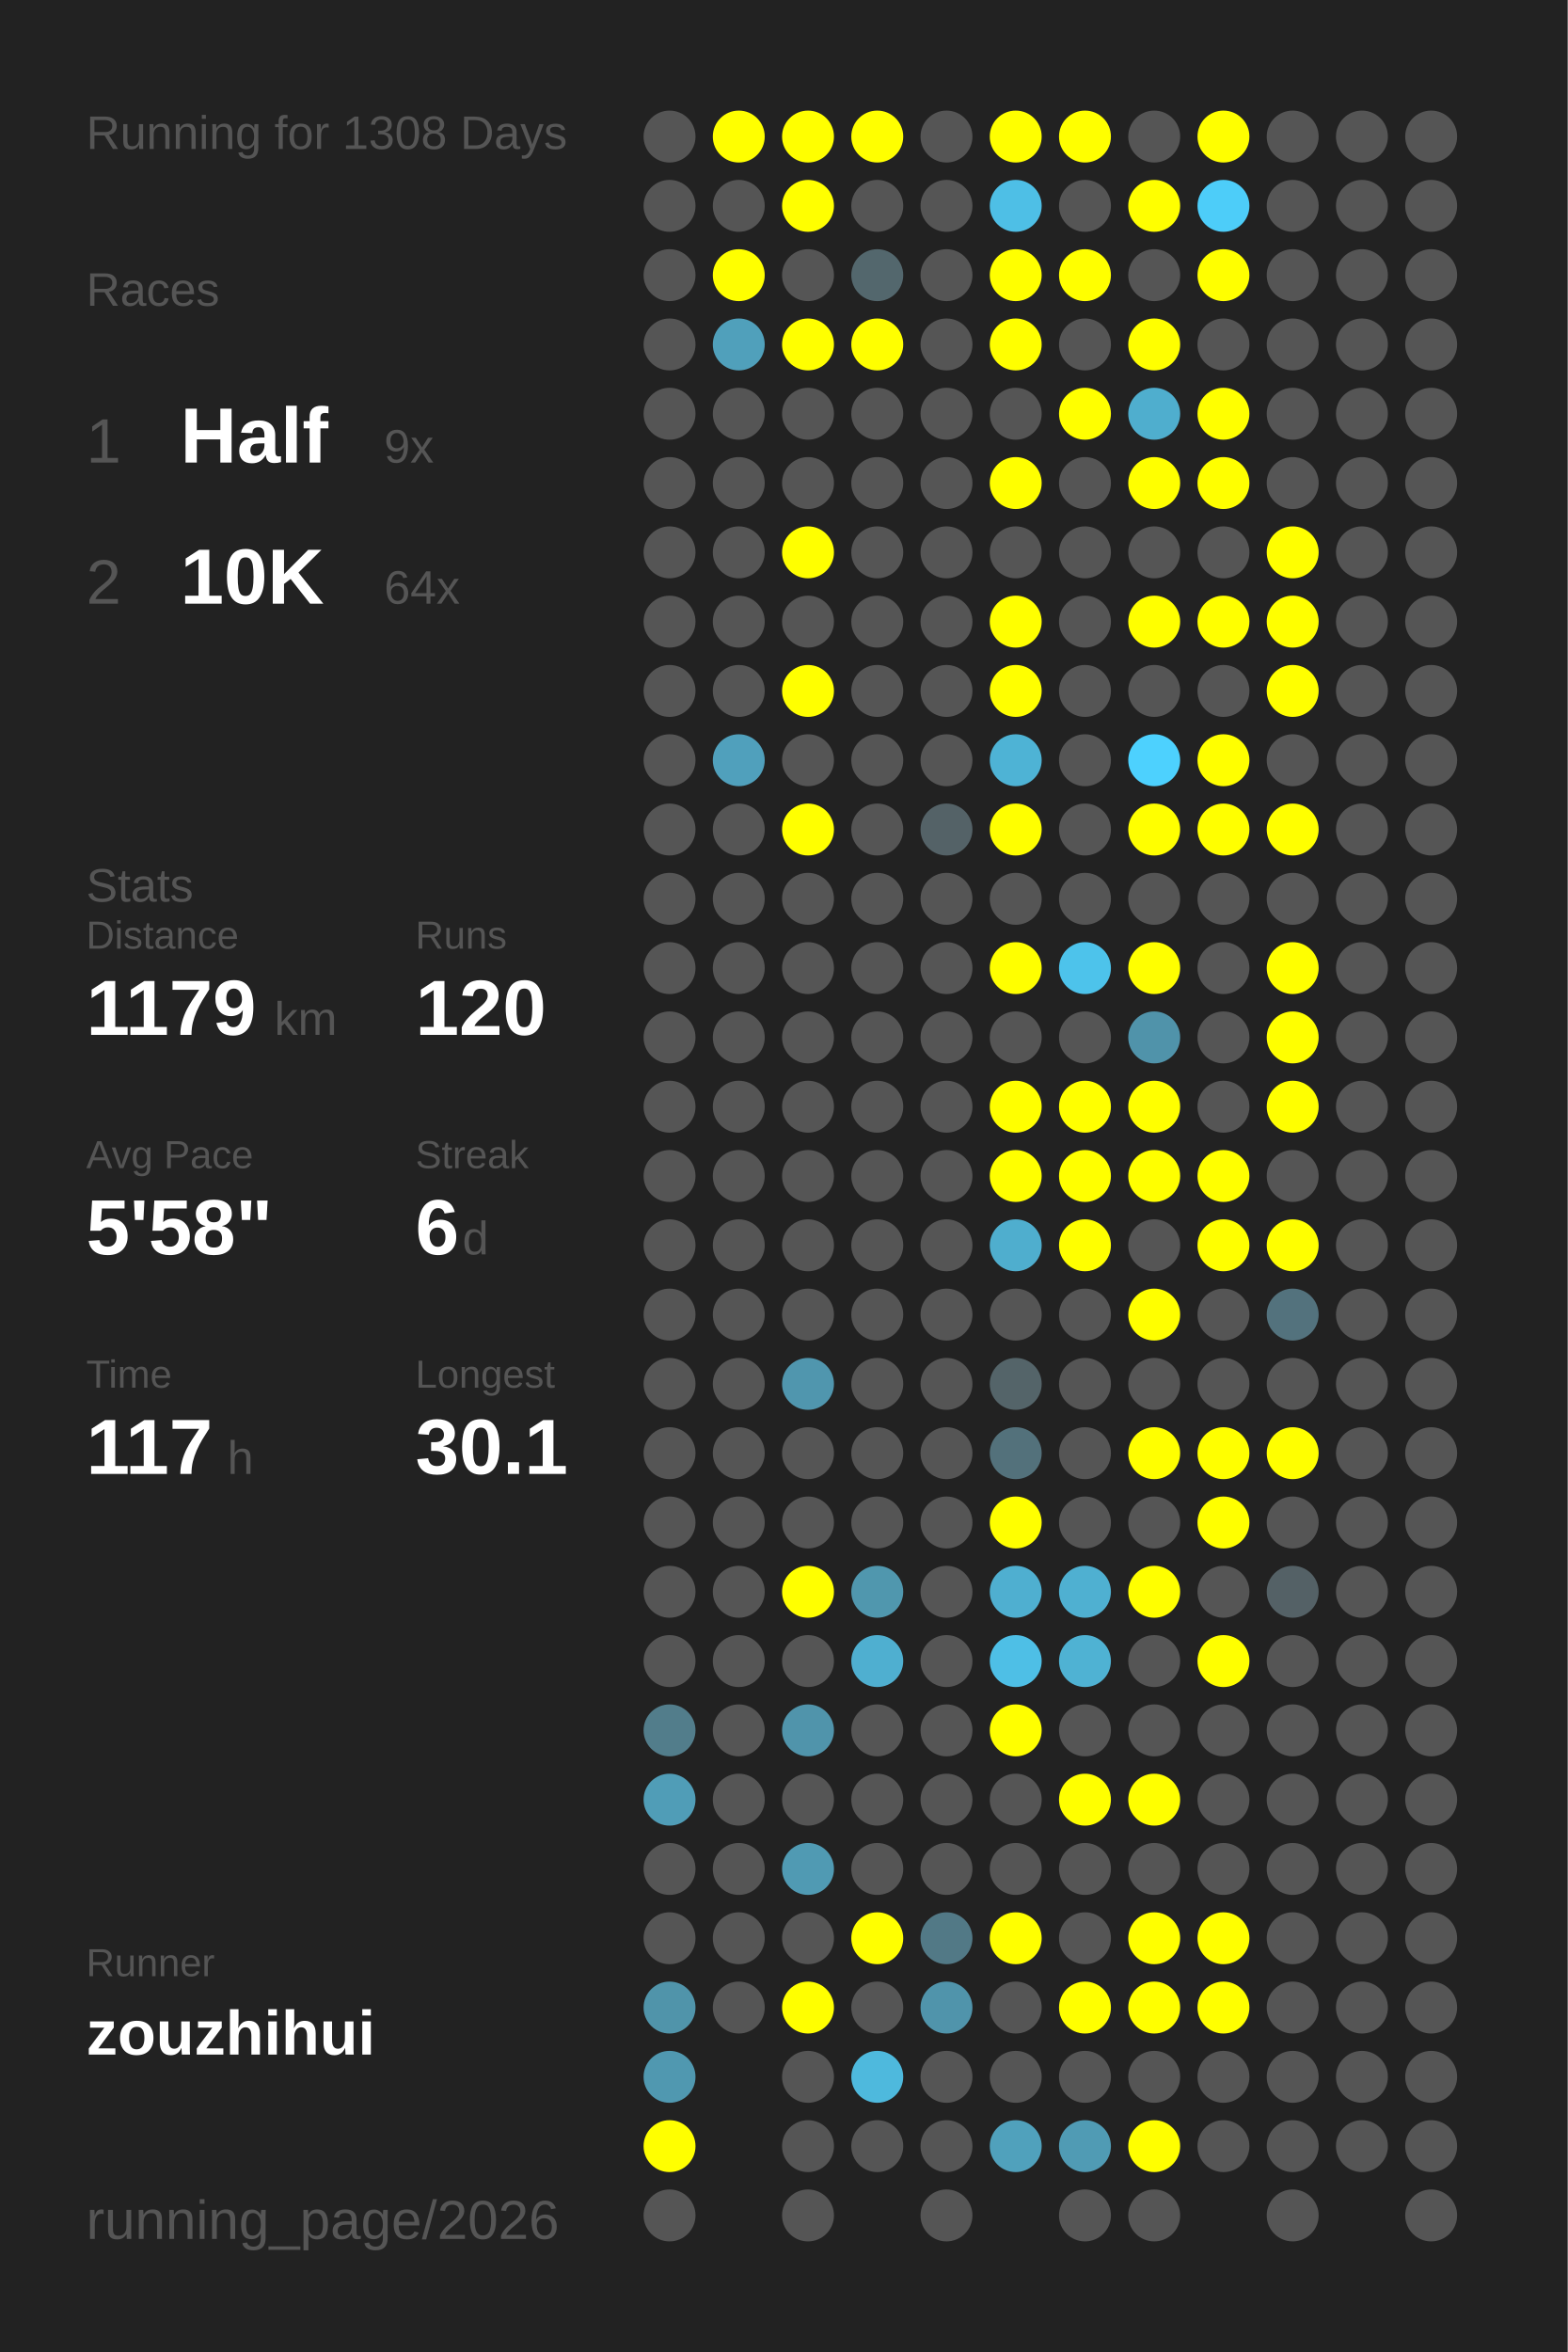
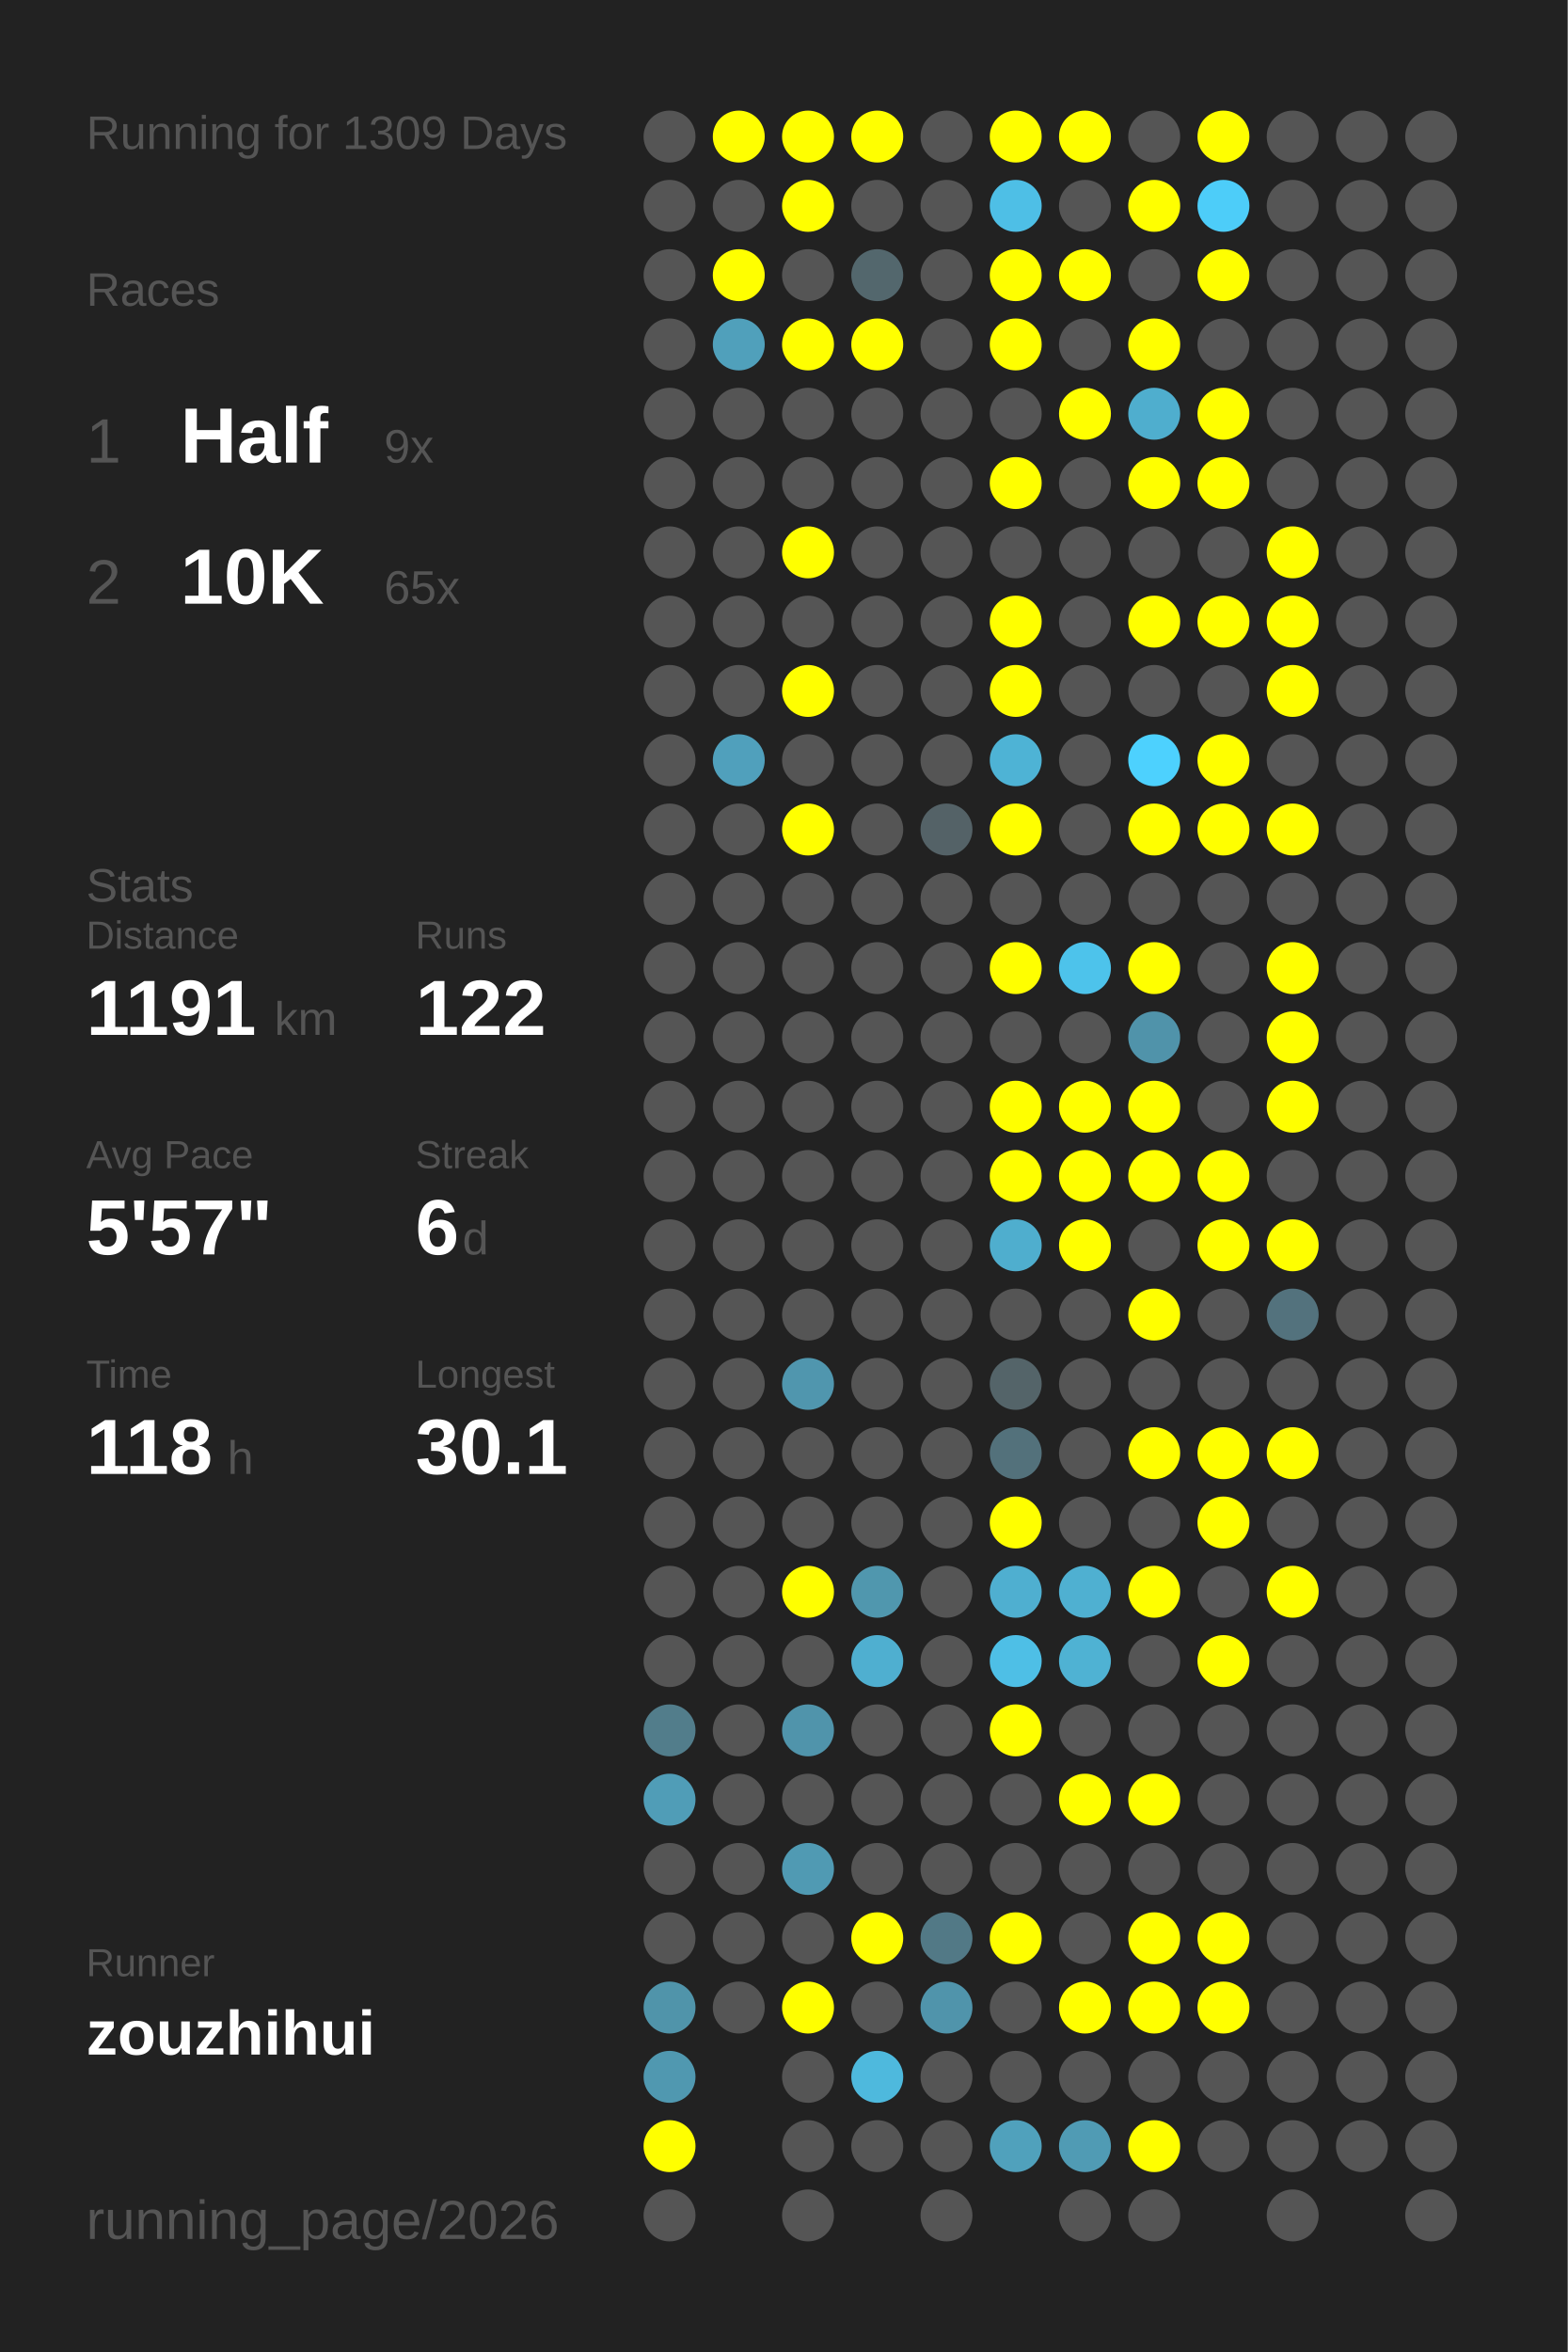
<svg xmlns="http://www.w3.org/2000/svg" baseProfile="full" height="300mm" version="1.1" viewBox="0,0,200,300" width="200mm">
  <defs />
  <rect fill="#222222" height="300" width="200" x="0" y="0" />
-   <text fill="#555555" style="font-size:6px; font-family:Arial;" x="11" y="19">Running for 1308 Days</text>
+   <text fill="#555555" style="font-size:6px; font-family:Arial;" x="11" y="19">Running for 1309 Days</text>
  <text fill="#555555" style="font-size:6px; font-family:Arial;" x="11" y="39">Races</text>
  <text fill="#555555" style="font-size:8px; font-family:Arial;" x="11" y="59">1</text>
  <text fill="#FFFFFF" style="font-size:10px; font-family:Arial; font-weight:bold;" x="23" y="59">Half</text>
  <text fill="#555555" style="font-size:6px; font-family:Arial;" x="49" y="59">9x</text>
  <text fill="#555555" style="font-size:8px; font-family:Arial;" x="11" y="77">2</text>
  <text fill="#FFFFFF" style="font-size:10px; font-family:Arial; font-weight:bold;" x="23" y="77">10K</text>
-   <text fill="#555555" style="font-size:6px; font-family:Arial;" x="49" y="77">64x</text>
+   <text fill="#555555" style="font-size:6px; font-family:Arial;" x="49" y="77">65x</text>
  <text fill="#555555" style="font-size:6px; font-family:Arial;" x="11" y="115">Stats</text>
  <text fill="#555555" style="font-size:5px; font-family:Arial;" x="11" y="121">Distance</text>
-   <text fill="#FFFFFF" style="font-size:10px; font-family:Arial; font-weight:bold;" x="11" y="132">1179</text>
+   <text fill="#FFFFFF" style="font-size:10px; font-family:Arial; font-weight:bold;" x="11" y="132">1191</text>
  <text fill="#555555" style="font-size:6px; font-family:Arial;" x="35" y="132">km</text>
  <text fill="#555555" style="font-size:5px; font-family:Arial;" x="53" y="121">Runs</text>
-   <text fill="#FFFFFF" style="font-size:10px; font-family:Arial; font-weight:bold;" x="53" y="132">120</text>
+   <text fill="#FFFFFF" style="font-size:10px; font-family:Arial; font-weight:bold;" x="53" y="132">122</text>
  <text fill="#555555" style="font-size:5px; font-family:Arial;" x="11" y="149">Avg Pace</text>
-   <text fill="#FFFFFF" style="font-size:10px; font-family:Arial; font-weight:bold;" x="11" y="160">5'58"</text>
+   <text fill="#FFFFFF" style="font-size:10px; font-family:Arial; font-weight:bold;" x="11" y="160">5'57"</text>
  <text fill="#555555" style="font-size:5px; font-family:Arial;" x="53" y="149">Streak</text>
  <text fill="#FFFFFF" style="font-size:10px; font-family:Arial; font-weight:bold;" x="53" y="160">6</text>
  <text fill="#555555" style="font-size:6px; font-family:Arial;" x="59" y="160">d</text>
  <text fill="#555555" style="font-size:5px; font-family:Arial;" x="11" y="177">Time</text>
-   <text fill="#FFFFFF" style="font-size:10px; font-family:Arial; font-weight:bold;" x="11" y="188">117</text>
+   <text fill="#FFFFFF" style="font-size:10px; font-family:Arial; font-weight:bold;" x="11" y="188">118</text>
  <text fill="#555555" style="font-size:6px; font-family:Arial;" x="29" y="188">h</text>
  <text fill="#555555" style="font-size:5px; font-family:Arial;" x="53" y="177">Longest</text>
  <text fill="#FFFFFF" style="font-size:10px; font-family:Arial; font-weight:bold;" x="53" y="188">30.1</text>
  <text fill="#555555" style="font-size:5px; font-family:Arial;" x="11" y="252.065">Runner</text>
  <text fill="#FFFFFF" style="font-size:8px; font-family:Arial; font-weight:bold;" x="11" y="262.065">zouzhihui</text>
  <text fill="#555555" style="font-size:7px; font-family:Arial;" x="11" y="285.581">running_page/2026</text>
  <circle cx="85.417" cy="17.419" fill="#555555" r="3.312" />
  <circle cx="85.417" cy="26.258" fill="#555555" r="3.312" />
  <circle cx="85.417" cy="35.097" fill="#555555" r="3.312" />
  <circle cx="85.417" cy="43.935" fill="#555555" r="3.312" />
  <circle cx="85.417" cy="52.774" fill="#555555" r="3.312" />
  <circle cx="85.417" cy="61.613" fill="#555555" r="3.312" />
  <circle cx="85.417" cy="70.452" fill="#555555" r="3.312" />
  <circle cx="85.417" cy="79.29" fill="#555555" r="3.312" />
  <circle cx="85.417" cy="88.129" fill="#555555" r="3.312" />
  <circle cx="85.417" cy="96.968" fill="#555555" r="3.312" />
  <circle cx="85.417" cy="105.806" fill="#555555" r="3.312" />
  <circle cx="85.417" cy="114.645" fill="#555555" r="3.312" />
  <circle cx="85.417" cy="123.484" fill="#555555" r="3.312" />
  <circle cx="85.417" cy="132.323" fill="#555555" r="3.312" />
  <circle cx="85.417" cy="141.161" fill="#555555" r="3.312" />
  <circle cx="85.417" cy="150" fill="#555555" r="3.312" />
  <circle cx="85.417" cy="158.839" fill="#555555" r="3.312" />
  <circle cx="85.417" cy="167.677" fill="#555555" r="3.312" />
  <circle cx="85.417" cy="176.516" fill="#555555" r="3.312" />
  <circle cx="85.417" cy="185.355" fill="#555555" r="3.312" />
  <circle cx="85.417" cy="194.194" fill="#555555" r="3.312" />
  <circle cx="85.417" cy="203.032" fill="#555555" r="3.312" />
  <circle cx="85.417" cy="211.871" fill="#555555" r="3.312" />
  <circle cx="85.417" cy="220.71" fill="#527d8b" r="3.312" />
  <circle cx="85.417" cy="229.548" fill="#509db7" r="3.312" />
  <circle cx="85.417" cy="238.387" fill="#555555" r="3.312" />
  <circle cx="85.417" cy="247.226" fill="#555555" r="3.312" />
  <circle cx="85.417" cy="256.065" fill="#5094aa" r="3.312" />
  <circle cx="85.417" cy="264.903" fill="#5098b0" r="3.312" />
  <circle cx="85.417" cy="273.742" fill="#FFFF00" r="3.312" />
  <circle cx="85.417" cy="282.581" fill="#555555" r="3.312" />
  <circle cx="94.25" cy="17.419" fill="#FFFF00" r="3.312" />
  <circle cx="94.25" cy="26.258" fill="#555555" r="3.312" />
  <circle cx="94.25" cy="35.097" fill="#FFFF00" r="3.312" />
  <circle cx="94.25" cy="43.935" fill="#50a0bb" r="3.312" />
  <circle cx="94.25" cy="52.774" fill="#555555" r="3.312" />
  <circle cx="94.25" cy="61.613" fill="#555555" r="3.312" />
  <circle cx="94.25" cy="70.452" fill="#555555" r="3.312" />
  <circle cx="94.25" cy="79.29" fill="#555555" r="3.312" />
  <circle cx="94.25" cy="88.129" fill="#555555" r="3.312" />
  <circle cx="94.25" cy="96.968" fill="#50a0bc" r="3.312" />
  <circle cx="94.25" cy="105.806" fill="#555555" r="3.312" />
  <circle cx="94.25" cy="114.645" fill="#555555" r="3.312" />
  <circle cx="94.25" cy="123.484" fill="#555555" r="3.312" />
  <circle cx="94.25" cy="132.323" fill="#555555" r="3.312" />
  <circle cx="94.25" cy="141.161" fill="#555555" r="3.312" />
  <circle cx="94.25" cy="150" fill="#555555" r="3.312" />
  <circle cx="94.25" cy="158.839" fill="#555555" r="3.312" />
  <circle cx="94.25" cy="167.677" fill="#555555" r="3.312" />
  <circle cx="94.25" cy="176.516" fill="#555555" r="3.312" />
  <circle cx="94.25" cy="185.355" fill="#555555" r="3.312" />
  <circle cx="94.25" cy="194.194" fill="#555555" r="3.312" />
  <circle cx="94.25" cy="203.032" fill="#555555" r="3.312" />
  <circle cx="94.25" cy="211.871" fill="#555555" r="3.312" />
  <circle cx="94.25" cy="220.71" fill="#555555" r="3.312" />
  <circle cx="94.25" cy="229.548" fill="#555555" r="3.312" />
  <circle cx="94.25" cy="238.387" fill="#555555" r="3.312" />
  <circle cx="94.25" cy="247.226" fill="#555555" r="3.312" />
  <circle cx="94.25" cy="256.065" fill="#555555" r="3.312" />
  <circle cx="103.083" cy="17.419" fill="#FFFF00" r="3.312" />
  <circle cx="103.083" cy="26.258" fill="#FFFF00" r="3.312" />
  <circle cx="103.083" cy="35.097" fill="#555555" r="3.312" />
  <circle cx="103.083" cy="43.935" fill="#FFFF00" r="3.312" />
  <circle cx="103.083" cy="52.774" fill="#555555" r="3.312" />
  <circle cx="103.083" cy="61.613" fill="#555555" r="3.312" />
  <circle cx="103.083" cy="70.452" fill="#FFFF00" r="3.312" />
  <circle cx="103.083" cy="79.29" fill="#555555" r="3.312" />
  <circle cx="103.083" cy="88.129" fill="#FFFF00" r="3.312" />
  <circle cx="103.083" cy="96.968" fill="#555555" r="3.312" />
  <circle cx="103.083" cy="105.806" fill="#FFFF00" r="3.312" />
  <circle cx="103.083" cy="114.645" fill="#555555" r="3.312" />
  <circle cx="103.083" cy="123.484" fill="#555555" r="3.312" />
  <circle cx="103.083" cy="132.323" fill="#555555" r="3.312" />
  <circle cx="103.083" cy="141.161" fill="#555555" r="3.312" />
  <circle cx="103.083" cy="150" fill="#555555" r="3.312" />
  <circle cx="103.083" cy="158.839" fill="#555555" r="3.312" />
  <circle cx="103.083" cy="167.677" fill="#555555" r="3.312" />
  <circle cx="103.083" cy="176.516" fill="#5096ae" r="3.312" />
  <circle cx="103.083" cy="185.355" fill="#555555" r="3.312" />
  <circle cx="103.083" cy="194.194" fill="#555555" r="3.312" />
  <circle cx="103.083" cy="203.032" fill="#FFFF00" r="3.312" />
  <circle cx="103.083" cy="211.871" fill="#555555" r="3.312" />
  <circle cx="103.083" cy="220.71" fill="#5094ab" r="3.312" />
  <circle cx="103.083" cy="229.548" fill="#555555" r="3.312" />
  <circle cx="103.083" cy="238.387" fill="#509ab3" r="3.312" />
  <circle cx="103.083" cy="247.226" fill="#555555" r="3.312" />
  <circle cx="103.083" cy="256.065" fill="#FFFF00" r="3.312" />
  <circle cx="103.083" cy="264.903" fill="#555555" r="3.312" />
  <circle cx="103.083" cy="273.742" fill="#555555" r="3.312" />
  <circle cx="103.083" cy="282.581" fill="#555555" r="3.312" />
  <circle cx="111.917" cy="17.419" fill="#FFFF00" r="3.312" />
  <circle cx="111.917" cy="26.258" fill="#555555" r="3.312" />
  <circle cx="111.917" cy="35.097" fill="#53676d" r="3.312" />
  <circle cx="111.917" cy="43.935" fill="#FFFF00" r="3.312" />
  <circle cx="111.917" cy="52.774" fill="#555555" r="3.312" />
  <circle cx="111.917" cy="61.613" fill="#555555" r="3.312" />
  <circle cx="111.917" cy="70.452" fill="#555555" r="3.312" />
  <circle cx="111.917" cy="79.29" fill="#555555" r="3.312" />
  <circle cx="111.917" cy="88.129" fill="#555555" r="3.312" />
  <circle cx="111.917" cy="96.968" fill="#555555" r="3.312" />
  <circle cx="111.917" cy="105.806" fill="#555555" r="3.312" />
  <circle cx="111.917" cy="114.645" fill="#555555" r="3.312" />
  <circle cx="111.917" cy="123.484" fill="#555555" r="3.312" />
  <circle cx="111.917" cy="132.323" fill="#555555" r="3.312" />
  <circle cx="111.917" cy="141.161" fill="#555555" r="3.312" />
  <circle cx="111.917" cy="150" fill="#555555" r="3.312" />
  <circle cx="111.917" cy="158.839" fill="#555555" r="3.312" />
  <circle cx="111.917" cy="167.677" fill="#555555" r="3.312" />
  <circle cx="111.917" cy="176.516" fill="#555555" r="3.312" />
  <circle cx="111.917" cy="185.355" fill="#555555" r="3.312" />
  <circle cx="111.917" cy="194.194" fill="#555555" r="3.312" />
  <circle cx="111.917" cy="203.032" fill="#5097ae" r="3.312" />
  <circle cx="111.917" cy="211.871" fill="#4fafd0" r="3.312" />
  <circle cx="111.917" cy="220.71" fill="#555555" r="3.312" />
  <circle cx="111.917" cy="229.548" fill="#555555" r="3.312" />
  <circle cx="111.917" cy="238.387" fill="#555555" r="3.312" />
  <circle cx="111.917" cy="247.226" fill="#FFFF00" r="3.312" />
  <circle cx="111.917" cy="256.065" fill="#555555" r="3.312" />
  <circle cx="111.917" cy="264.903" fill="#4eb9dd" r="3.312" />
  <circle cx="111.917" cy="273.742" fill="#555555" r="3.312" />
  <circle cx="120.75" cy="17.419" fill="#555555" r="3.312" />
  <circle cx="120.75" cy="26.258" fill="#555555" r="3.312" />
  <circle cx="120.75" cy="35.097" fill="#555555" r="3.312" />
  <circle cx="120.75" cy="43.935" fill="#555555" r="3.312" />
  <circle cx="120.75" cy="52.774" fill="#555555" r="3.312" />
  <circle cx="120.75" cy="61.613" fill="#555555" r="3.312" />
  <circle cx="120.75" cy="70.452" fill="#555555" r="3.312" />
  <circle cx="120.75" cy="79.29" fill="#555555" r="3.312" />
  <circle cx="120.75" cy="88.129" fill="#555555" r="3.312" />
  <circle cx="120.75" cy="96.968" fill="#555555" r="3.312" />
  <circle cx="120.75" cy="105.806" fill="#546267" r="3.312" />
  <circle cx="120.75" cy="114.645" fill="#555555" r="3.312" />
  <circle cx="120.75" cy="123.484" fill="#555555" r="3.312" />
  <circle cx="120.75" cy="132.323" fill="#555555" r="3.312" />
  <circle cx="120.75" cy="141.161" fill="#555555" r="3.312" />
  <circle cx="120.75" cy="150" fill="#555555" r="3.312" />
  <circle cx="120.75" cy="158.839" fill="#555555" r="3.312" />
  <circle cx="120.75" cy="167.677" fill="#555555" r="3.312" />
  <circle cx="120.75" cy="176.516" fill="#555555" r="3.312" />
  <circle cx="120.75" cy="185.355" fill="#555555" r="3.312" />
  <circle cx="120.75" cy="194.194" fill="#555555" r="3.312" />
  <circle cx="120.75" cy="203.032" fill="#555555" r="3.312" />
  <circle cx="120.75" cy="211.871" fill="#555555" r="3.312" />
  <circle cx="120.75" cy="220.71" fill="#555555" r="3.312" />
  <circle cx="120.75" cy="229.548" fill="#555555" r="3.312" />
  <circle cx="120.75" cy="238.387" fill="#555555" r="3.312" />
  <circle cx="120.75" cy="247.226" fill="#527986" r="3.312" />
  <circle cx="120.75" cy="256.065" fill="#5094ab" r="3.312" />
  <circle cx="120.75" cy="264.903" fill="#555555" r="3.312" />
  <circle cx="120.75" cy="273.742" fill="#555555" r="3.312" />
  <circle cx="120.75" cy="282.581" fill="#555555" r="3.312" />
  <circle cx="129.583" cy="17.419" fill="#FFFF00" r="3.312" />
  <circle cx="129.583" cy="26.258" fill="#4ebfe6" r="3.312" />
  <circle cx="129.583" cy="35.097" fill="#FFFF00" r="3.312" />
  <circle cx="129.583" cy="43.935" fill="#FFFF00" r="3.312" />
  <circle cx="129.583" cy="52.774" fill="#555555" r="3.312" />
  <circle cx="129.583" cy="61.613" fill="#FFFF00" r="3.312" />
  <circle cx="129.583" cy="70.452" fill="#555555" r="3.312" />
  <circle cx="129.583" cy="79.29" fill="#FFFF00" r="3.312" />
  <circle cx="129.583" cy="88.129" fill="#FFFF00" r="3.312" />
  <circle cx="129.583" cy="96.968" fill="#4eb3d5" r="3.312" />
  <circle cx="129.583" cy="105.806" fill="#FFFF00" r="3.312" />
  <circle cx="129.583" cy="114.645" fill="#555555" r="3.312" />
  <circle cx="129.583" cy="123.484" fill="#FFFF00" r="3.312" />
  <circle cx="129.583" cy="132.323" fill="#555555" r="3.312" />
  <circle cx="129.583" cy="141.161" fill="#FFFF00" r="3.312" />
  <circle cx="129.583" cy="150" fill="#FFFF00" r="3.312" />
  <circle cx="129.583" cy="158.839" fill="#4faece" r="3.312" />
  <circle cx="129.583" cy="167.677" fill="#555555" r="3.312" />
  <circle cx="129.583" cy="176.516" fill="#546469" r="3.312" />
  <circle cx="129.583" cy="185.355" fill="#53717b" r="3.312" />
  <circle cx="129.583" cy="194.194" fill="#FFFF00" r="3.312" />
  <circle cx="129.583" cy="203.032" fill="#4fafd0" r="3.312" />
  <circle cx="129.583" cy="211.871" fill="#4ebfe6" r="3.312" />
  <circle cx="129.583" cy="220.71" fill="#FFFF00" r="3.312" />
  <circle cx="129.583" cy="229.548" fill="#555555" r="3.312" />
  <circle cx="129.583" cy="238.387" fill="#555555" r="3.312" />
  <circle cx="129.583" cy="247.226" fill="#FFFF00" r="3.312" />
  <circle cx="129.583" cy="256.065" fill="#555555" r="3.312" />
  <circle cx="129.583" cy="264.903" fill="#555555" r="3.312" />
  <circle cx="129.583" cy="273.742" fill="#50a1bc" r="3.312" />
  <circle cx="138.417" cy="17.419" fill="#FFFF00" r="3.312" />
  <circle cx="138.417" cy="26.258" fill="#555555" r="3.312" />
  <circle cx="138.417" cy="35.097" fill="#FFFF00" r="3.312" />
  <circle cx="138.417" cy="43.935" fill="#555555" r="3.312" />
  <circle cx="138.417" cy="52.774" fill="#FFFF00" r="3.312" />
  <circle cx="138.417" cy="61.613" fill="#555555" r="3.312" />
  <circle cx="138.417" cy="70.452" fill="#555555" r="3.312" />
  <circle cx="138.417" cy="79.29" fill="#555555" r="3.312" />
  <circle cx="138.417" cy="88.129" fill="#555555" r="3.312" />
  <circle cx="138.417" cy="96.968" fill="#555555" r="3.312" />
  <circle cx="138.417" cy="105.806" fill="#555555" r="3.312" />
  <circle cx="138.417" cy="114.645" fill="#555555" r="3.312" />
  <circle cx="138.417" cy="123.484" fill="#4dc3eb" r="3.312" />
  <circle cx="138.417" cy="132.323" fill="#555555" r="3.312" />
  <circle cx="138.417" cy="141.161" fill="#FFFF00" r="3.312" />
  <circle cx="138.417" cy="150" fill="#FFFF00" r="3.312" />
  <circle cx="138.417" cy="158.839" fill="#FFFF00" r="3.312" />
  <circle cx="138.417" cy="167.677" fill="#555555" r="3.312" />
  <circle cx="138.417" cy="176.516" fill="#555555" r="3.312" />
  <circle cx="138.417" cy="185.355" fill="#555555" r="3.312" />
  <circle cx="138.417" cy="194.194" fill="#555555" r="3.312" />
  <circle cx="138.417" cy="203.032" fill="#4fb0d1" r="3.312" />
  <circle cx="138.417" cy="211.871" fill="#4fb2d3" r="3.312" />
  <circle cx="138.417" cy="220.71" fill="#555555" r="3.312" />
  <circle cx="138.417" cy="229.548" fill="#FFFF00" r="3.312" />
  <circle cx="138.417" cy="238.387" fill="#555555" r="3.312" />
  <circle cx="138.417" cy="247.226" fill="#555555" r="3.312" />
  <circle cx="138.417" cy="256.065" fill="#FFFF00" r="3.312" />
  <circle cx="138.417" cy="264.903" fill="#555555" r="3.312" />
  <circle cx="138.417" cy="273.742" fill="#509bb4" r="3.312" />
  <circle cx="138.417" cy="282.581" fill="#555555" r="3.312" />
  <circle cx="147.25" cy="17.419" fill="#555555" r="3.312" />
  <circle cx="147.25" cy="26.258" fill="#FFFF00" r="3.312" />
  <circle cx="147.25" cy="35.097" fill="#555555" r="3.312" />
  <circle cx="147.25" cy="43.935" fill="#FFFF00" r="3.312" />
  <circle cx="147.25" cy="52.774" fill="#4faece" r="3.312" />
  <circle cx="147.25" cy="61.613" fill="#FFFF00" r="3.312" />
  <circle cx="147.25" cy="70.452" fill="#555555" r="3.312" />
  <circle cx="147.25" cy="79.29" fill="#FFFF00" r="3.312" />
  <circle cx="147.25" cy="88.129" fill="#555555" r="3.312" />
  <circle cx="147.25" cy="96.968" fill="#4dd1fe" r="3.312" />
  <circle cx="147.25" cy="105.806" fill="#FFFF00" r="3.312" />
  <circle cx="147.25" cy="114.645" fill="#555555" r="3.312" />
  <circle cx="147.25" cy="123.484" fill="#FFFF00" r="3.312" />
  <circle cx="147.25" cy="132.323" fill="#5093aa" r="3.312" />
  <circle cx="147.25" cy="141.161" fill="#FFFF00" r="3.312" />
  <circle cx="147.25" cy="150" fill="#FFFF00" r="3.312" />
  <circle cx="147.25" cy="158.839" fill="#555555" r="3.312" />
  <circle cx="147.25" cy="167.677" fill="#FFFF00" r="3.312" />
  <circle cx="147.25" cy="176.516" fill="#555555" r="3.312" />
  <circle cx="147.25" cy="185.355" fill="#FFFF00" r="3.312" />
  <circle cx="147.25" cy="194.194" fill="#555555" r="3.312" />
  <circle cx="147.25" cy="203.032" fill="#FFFF00" r="3.312" />
  <circle cx="147.25" cy="211.871" fill="#555555" r="3.312" />
  <circle cx="147.25" cy="220.71" fill="#555555" r="3.312" />
  <circle cx="147.25" cy="229.548" fill="#FFFF00" r="3.312" />
  <circle cx="147.25" cy="238.387" fill="#555555" r="3.312" />
  <circle cx="147.25" cy="247.226" fill="#FFFF00" r="3.312" />
  <circle cx="147.25" cy="256.065" fill="#FFFF00" r="3.312" />
  <circle cx="147.25" cy="264.903" fill="#555555" r="3.312" />
  <circle cx="147.25" cy="273.742" fill="#FFFF00" r="3.312" />
  <circle cx="147.25" cy="282.581" fill="#555555" r="3.312" />
  <circle cx="156.083" cy="17.419" fill="#FFFF00" r="3.312" />
  <circle cx="156.083" cy="26.258" fill="#4dcdf9" r="3.312" />
  <circle cx="156.083" cy="35.097" fill="#FFFF00" r="3.312" />
  <circle cx="156.083" cy="43.935" fill="#555555" r="3.312" />
  <circle cx="156.083" cy="52.774" fill="#FFFF00" r="3.312" />
  <circle cx="156.083" cy="61.613" fill="#FFFF00" r="3.312" />
  <circle cx="156.083" cy="70.452" fill="#555555" r="3.312" />
  <circle cx="156.083" cy="79.29" fill="#FFFF00" r="3.312" />
  <circle cx="156.083" cy="88.129" fill="#555555" r="3.312" />
  <circle cx="156.083" cy="96.968" fill="#FFFF00" r="3.312" />
  <circle cx="156.083" cy="105.806" fill="#FFFF00" r="3.312" />
  <circle cx="156.083" cy="114.645" fill="#555555" r="3.312" />
  <circle cx="156.083" cy="123.484" fill="#555555" r="3.312" />
  <circle cx="156.083" cy="132.323" fill="#555555" r="3.312" />
  <circle cx="156.083" cy="141.161" fill="#555555" r="3.312" />
  <circle cx="156.083" cy="150" fill="#FFFF00" r="3.312" />
  <circle cx="156.083" cy="158.839" fill="#FFFF00" r="3.312" />
  <circle cx="156.083" cy="167.677" fill="#555555" r="3.312" />
  <circle cx="156.083" cy="176.516" fill="#555555" r="3.312" />
  <circle cx="156.083" cy="185.355" fill="#FFFF00" r="3.312" />
  <circle cx="156.083" cy="194.194" fill="#FFFF00" r="3.312" />
  <circle cx="156.083" cy="203.032" fill="#555555" r="3.312" />
  <circle cx="156.083" cy="211.871" fill="#FFFF00" r="3.312" />
  <circle cx="156.083" cy="220.71" fill="#555555" r="3.312" />
  <circle cx="156.083" cy="229.548" fill="#555555" r="3.312" />
  <circle cx="156.083" cy="238.387" fill="#555555" r="3.312" />
  <circle cx="156.083" cy="247.226" fill="#FFFF00" r="3.312" />
  <circle cx="156.083" cy="256.065" fill="#FFFF00" r="3.312" />
  <circle cx="156.083" cy="264.903" fill="#555555" r="3.312" />
  <circle cx="156.083" cy="273.742" fill="#555555" r="3.312" />
  <circle cx="164.917" cy="17.419" fill="#555555" r="3.312" />
  <circle cx="164.917" cy="26.258" fill="#555555" r="3.312" />
  <circle cx="164.917" cy="35.097" fill="#555555" r="3.312" />
  <circle cx="164.917" cy="43.935" fill="#555555" r="3.312" />
  <circle cx="164.917" cy="52.774" fill="#555555" r="3.312" />
  <circle cx="164.917" cy="61.613" fill="#555555" r="3.312" />
  <circle cx="164.917" cy="70.452" fill="#FFFF00" r="3.312" />
  <circle cx="164.917" cy="79.29" fill="#FFFF00" r="3.312" />
  <circle cx="164.917" cy="88.129" fill="#FFFF00" r="3.312" />
  <circle cx="164.917" cy="96.968" fill="#555555" r="3.312" />
  <circle cx="164.917" cy="105.806" fill="#FFFF00" r="3.312" />
  <circle cx="164.917" cy="114.645" fill="#555555" r="3.312" />
  <circle cx="164.917" cy="123.484" fill="#FFFF00" r="3.312" />
  <circle cx="164.917" cy="132.323" fill="#FFFF00" r="3.312" />
  <circle cx="164.917" cy="141.161" fill="#FFFF00" r="3.312" />
  <circle cx="164.917" cy="150" fill="#555555" r="3.312" />
  <circle cx="164.917" cy="158.839" fill="#FFFF00" r="3.312" />
  <circle cx="164.917" cy="167.677" fill="#53727d" r="3.312" />
  <circle cx="164.917" cy="176.516" fill="#555555" r="3.312" />
  <circle cx="164.917" cy="185.355" fill="#FFFF00" r="3.312" />
  <circle cx="164.917" cy="194.194" fill="#555555" r="3.312" />
-   <circle cx="164.917" cy="203.032" fill="#546166" r="3.312" />
+   <circle cx="164.917" cy="203.032" fill="#FFFF00" r="3.312" />
  <circle cx="164.917" cy="211.871" fill="#555555" r="3.312" />
  <circle cx="164.917" cy="220.71" fill="#555555" r="3.312" />
  <circle cx="164.917" cy="229.548" fill="#555555" r="3.312" />
  <circle cx="164.917" cy="238.387" fill="#555555" r="3.312" />
  <circle cx="164.917" cy="247.226" fill="#555555" r="3.312" />
  <circle cx="164.917" cy="256.065" fill="#555555" r="3.312" />
  <circle cx="164.917" cy="264.903" fill="#555555" r="3.312" />
  <circle cx="164.917" cy="273.742" fill="#555555" r="3.312" />
  <circle cx="164.917" cy="282.581" fill="#555555" r="3.312" />
  <circle cx="173.75" cy="17.419" fill="#555555" r="3.312" />
  <circle cx="173.75" cy="26.258" fill="#555555" r="3.312" />
  <circle cx="173.75" cy="35.097" fill="#555555" r="3.312" />
  <circle cx="173.75" cy="43.935" fill="#555555" r="3.312" />
  <circle cx="173.75" cy="52.774" fill="#555555" r="3.312" />
  <circle cx="173.75" cy="61.613" fill="#555555" r="3.312" />
  <circle cx="173.75" cy="70.452" fill="#555555" r="3.312" />
  <circle cx="173.75" cy="79.29" fill="#555555" r="3.312" />
  <circle cx="173.75" cy="88.129" fill="#555555" r="3.312" />
  <circle cx="173.75" cy="96.968" fill="#555555" r="3.312" />
  <circle cx="173.75" cy="105.806" fill="#555555" r="3.312" />
  <circle cx="173.75" cy="114.645" fill="#555555" r="3.312" />
  <circle cx="173.75" cy="123.484" fill="#555555" r="3.312" />
  <circle cx="173.75" cy="132.323" fill="#555555" r="3.312" />
  <circle cx="173.75" cy="141.161" fill="#555555" r="3.312" />
  <circle cx="173.75" cy="150" fill="#555555" r="3.312" />
  <circle cx="173.75" cy="158.839" fill="#555555" r="3.312" />
  <circle cx="173.75" cy="167.677" fill="#555555" r="3.312" />
  <circle cx="173.75" cy="176.516" fill="#555555" r="3.312" />
  <circle cx="173.75" cy="185.355" fill="#555555" r="3.312" />
  <circle cx="173.75" cy="194.194" fill="#555555" r="3.312" />
  <circle cx="173.75" cy="203.032" fill="#555555" r="3.312" />
  <circle cx="173.75" cy="211.871" fill="#555555" r="3.312" />
  <circle cx="173.75" cy="220.71" fill="#555555" r="3.312" />
  <circle cx="173.75" cy="229.548" fill="#555555" r="3.312" />
  <circle cx="173.75" cy="238.387" fill="#555555" r="3.312" />
  <circle cx="173.75" cy="247.226" fill="#555555" r="3.312" />
  <circle cx="173.75" cy="256.065" fill="#555555" r="3.312" />
  <circle cx="173.75" cy="264.903" fill="#555555" r="3.312" />
  <circle cx="173.75" cy="273.742" fill="#555555" r="3.312" />
  <circle cx="182.583" cy="17.419" fill="#555555" r="3.312" />
  <circle cx="182.583" cy="26.258" fill="#555555" r="3.312" />
  <circle cx="182.583" cy="35.097" fill="#555555" r="3.312" />
  <circle cx="182.583" cy="43.935" fill="#555555" r="3.312" />
  <circle cx="182.583" cy="52.774" fill="#555555" r="3.312" />
  <circle cx="182.583" cy="61.613" fill="#555555" r="3.312" />
  <circle cx="182.583" cy="70.452" fill="#555555" r="3.312" />
  <circle cx="182.583" cy="79.29" fill="#555555" r="3.312" />
  <circle cx="182.583" cy="88.129" fill="#555555" r="3.312" />
  <circle cx="182.583" cy="96.968" fill="#555555" r="3.312" />
  <circle cx="182.583" cy="105.806" fill="#555555" r="3.312" />
  <circle cx="182.583" cy="114.645" fill="#555555" r="3.312" />
  <circle cx="182.583" cy="123.484" fill="#555555" r="3.312" />
  <circle cx="182.583" cy="132.323" fill="#555555" r="3.312" />
  <circle cx="182.583" cy="141.161" fill="#555555" r="3.312" />
  <circle cx="182.583" cy="150" fill="#555555" r="3.312" />
  <circle cx="182.583" cy="158.839" fill="#555555" r="3.312" />
  <circle cx="182.583" cy="167.677" fill="#555555" r="3.312" />
  <circle cx="182.583" cy="176.516" fill="#555555" r="3.312" />
  <circle cx="182.583" cy="185.355" fill="#555555" r="3.312" />
  <circle cx="182.583" cy="194.194" fill="#555555" r="3.312" />
  <circle cx="182.583" cy="203.032" fill="#555555" r="3.312" />
  <circle cx="182.583" cy="211.871" fill="#555555" r="3.312" />
  <circle cx="182.583" cy="220.71" fill="#555555" r="3.312" />
  <circle cx="182.583" cy="229.548" fill="#555555" r="3.312" />
  <circle cx="182.583" cy="238.387" fill="#555555" r="3.312" />
  <circle cx="182.583" cy="247.226" fill="#555555" r="3.312" />
  <circle cx="182.583" cy="256.065" fill="#555555" r="3.312" />
  <circle cx="182.583" cy="264.903" fill="#555555" r="3.312" />
  <circle cx="182.583" cy="273.742" fill="#555555" r="3.312" />
  <circle cx="182.583" cy="282.581" fill="#555555" r="3.312" />
</svg>
